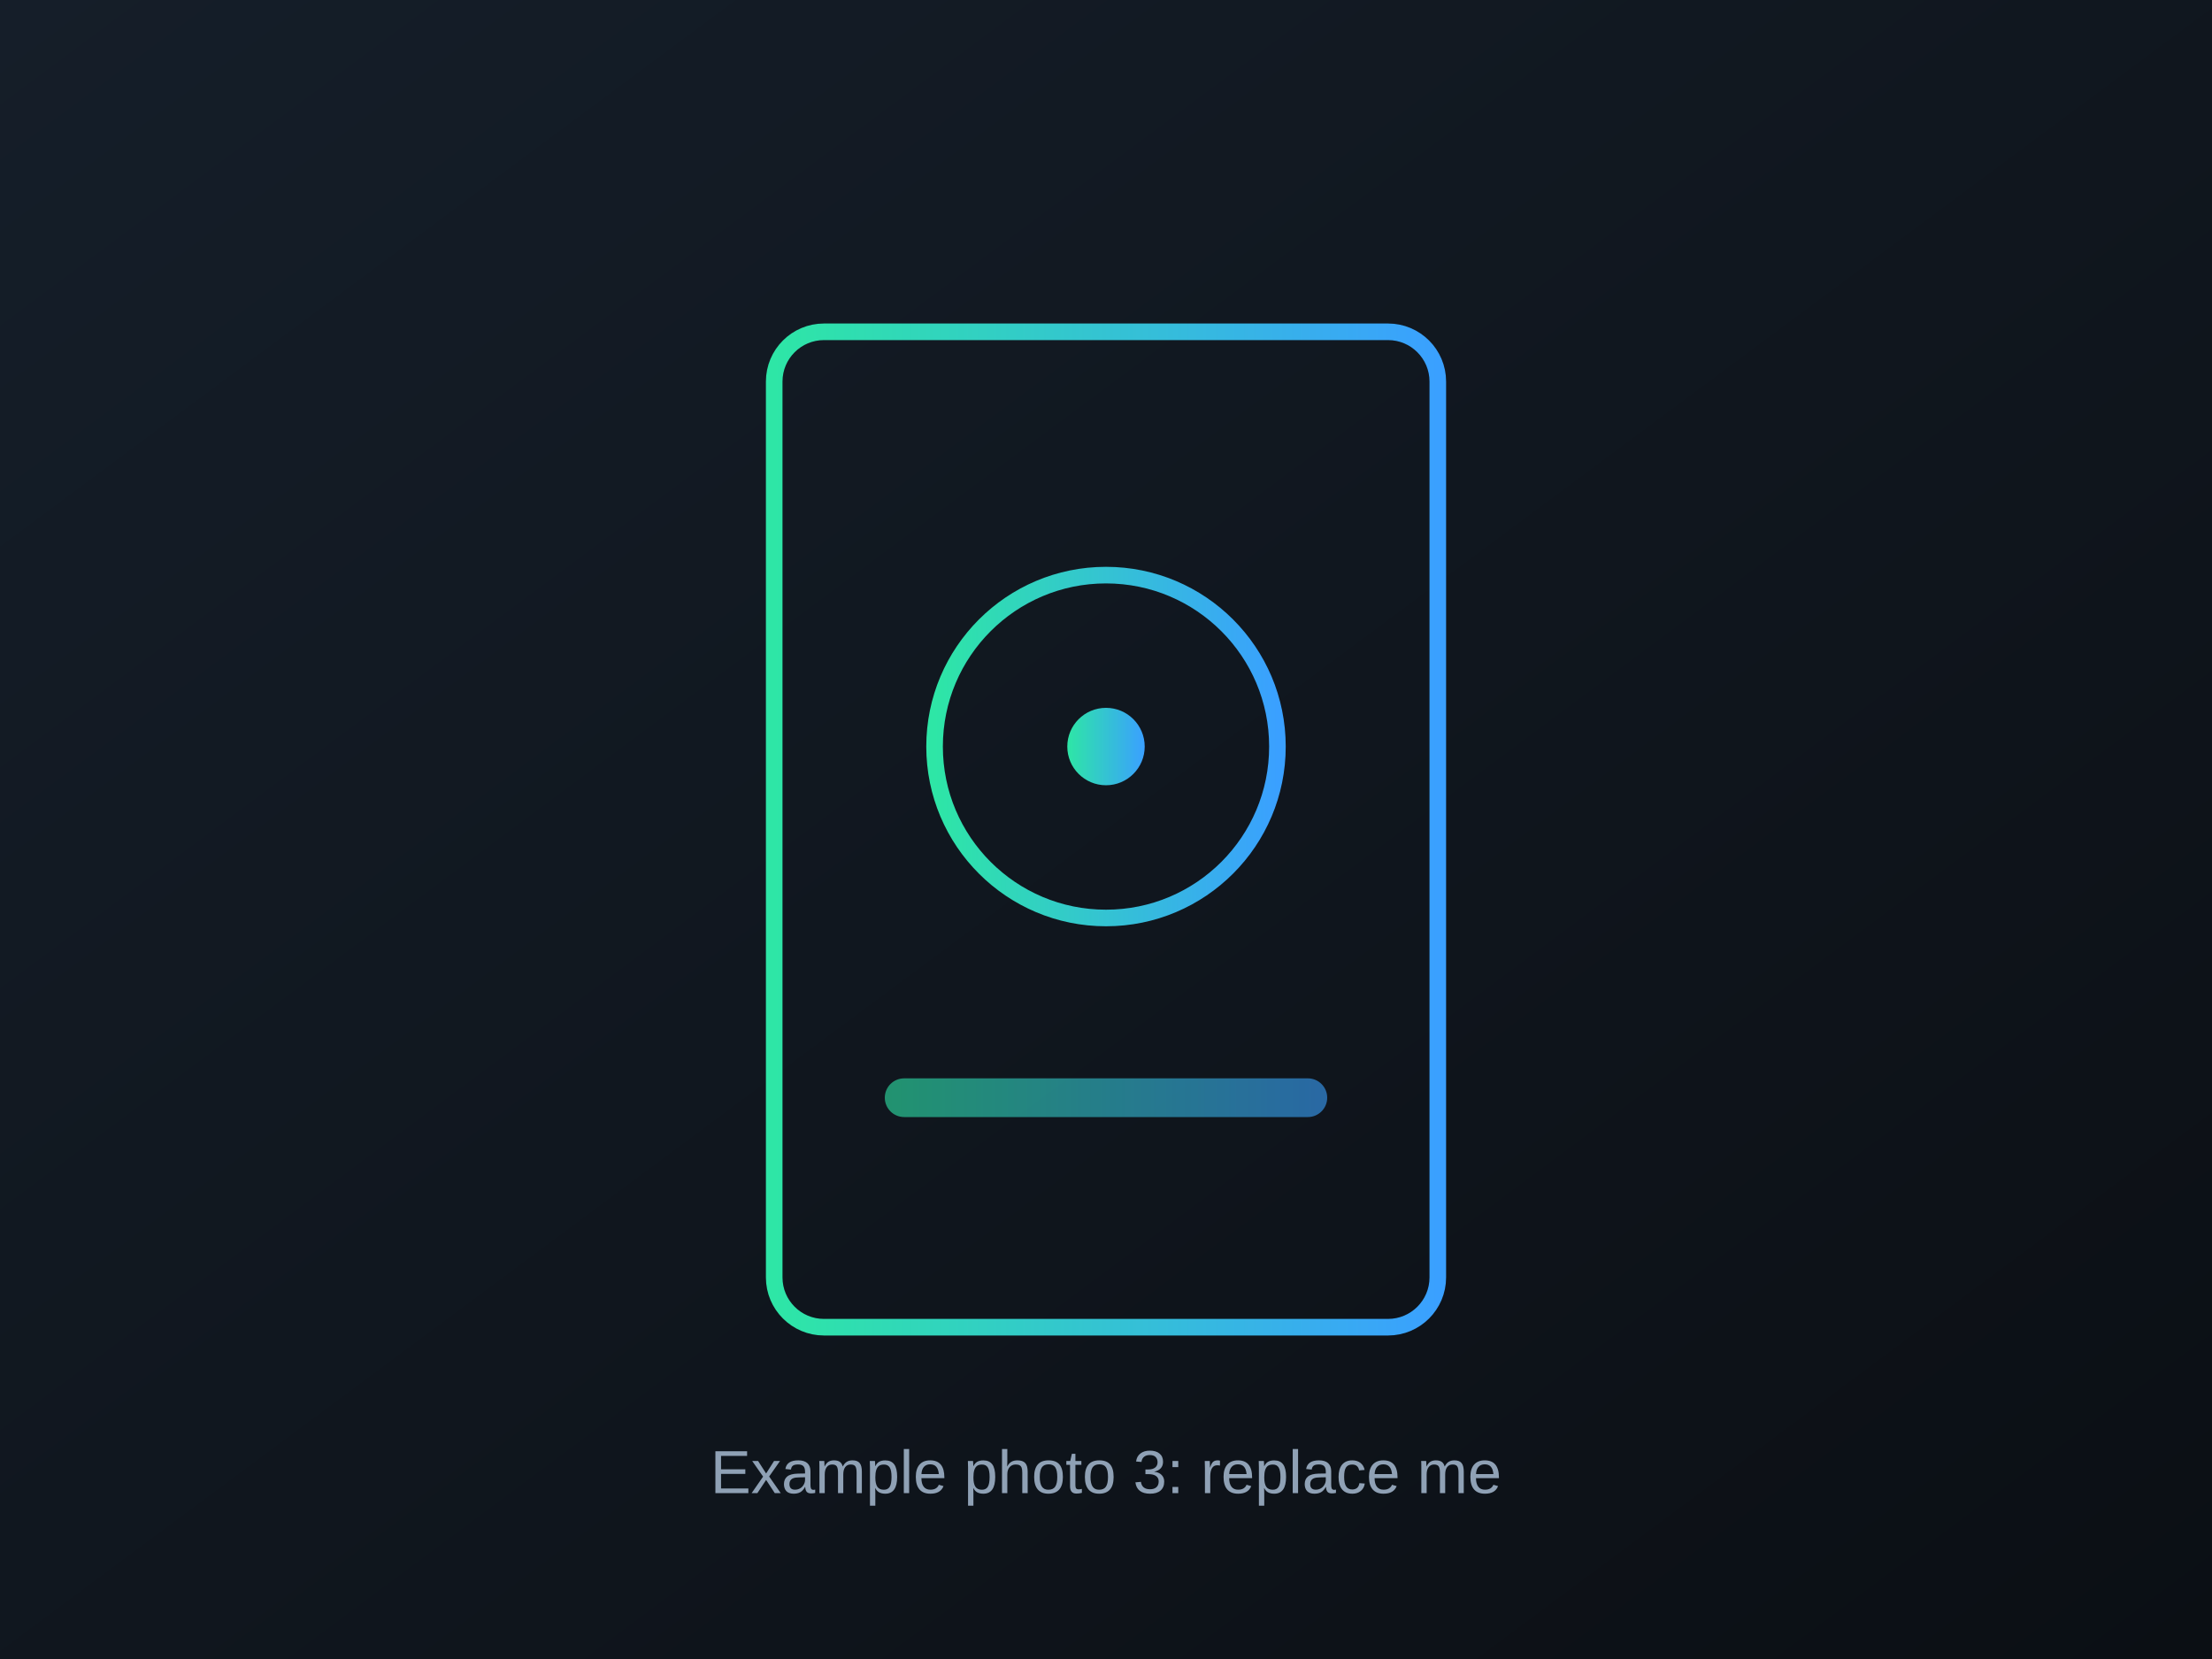
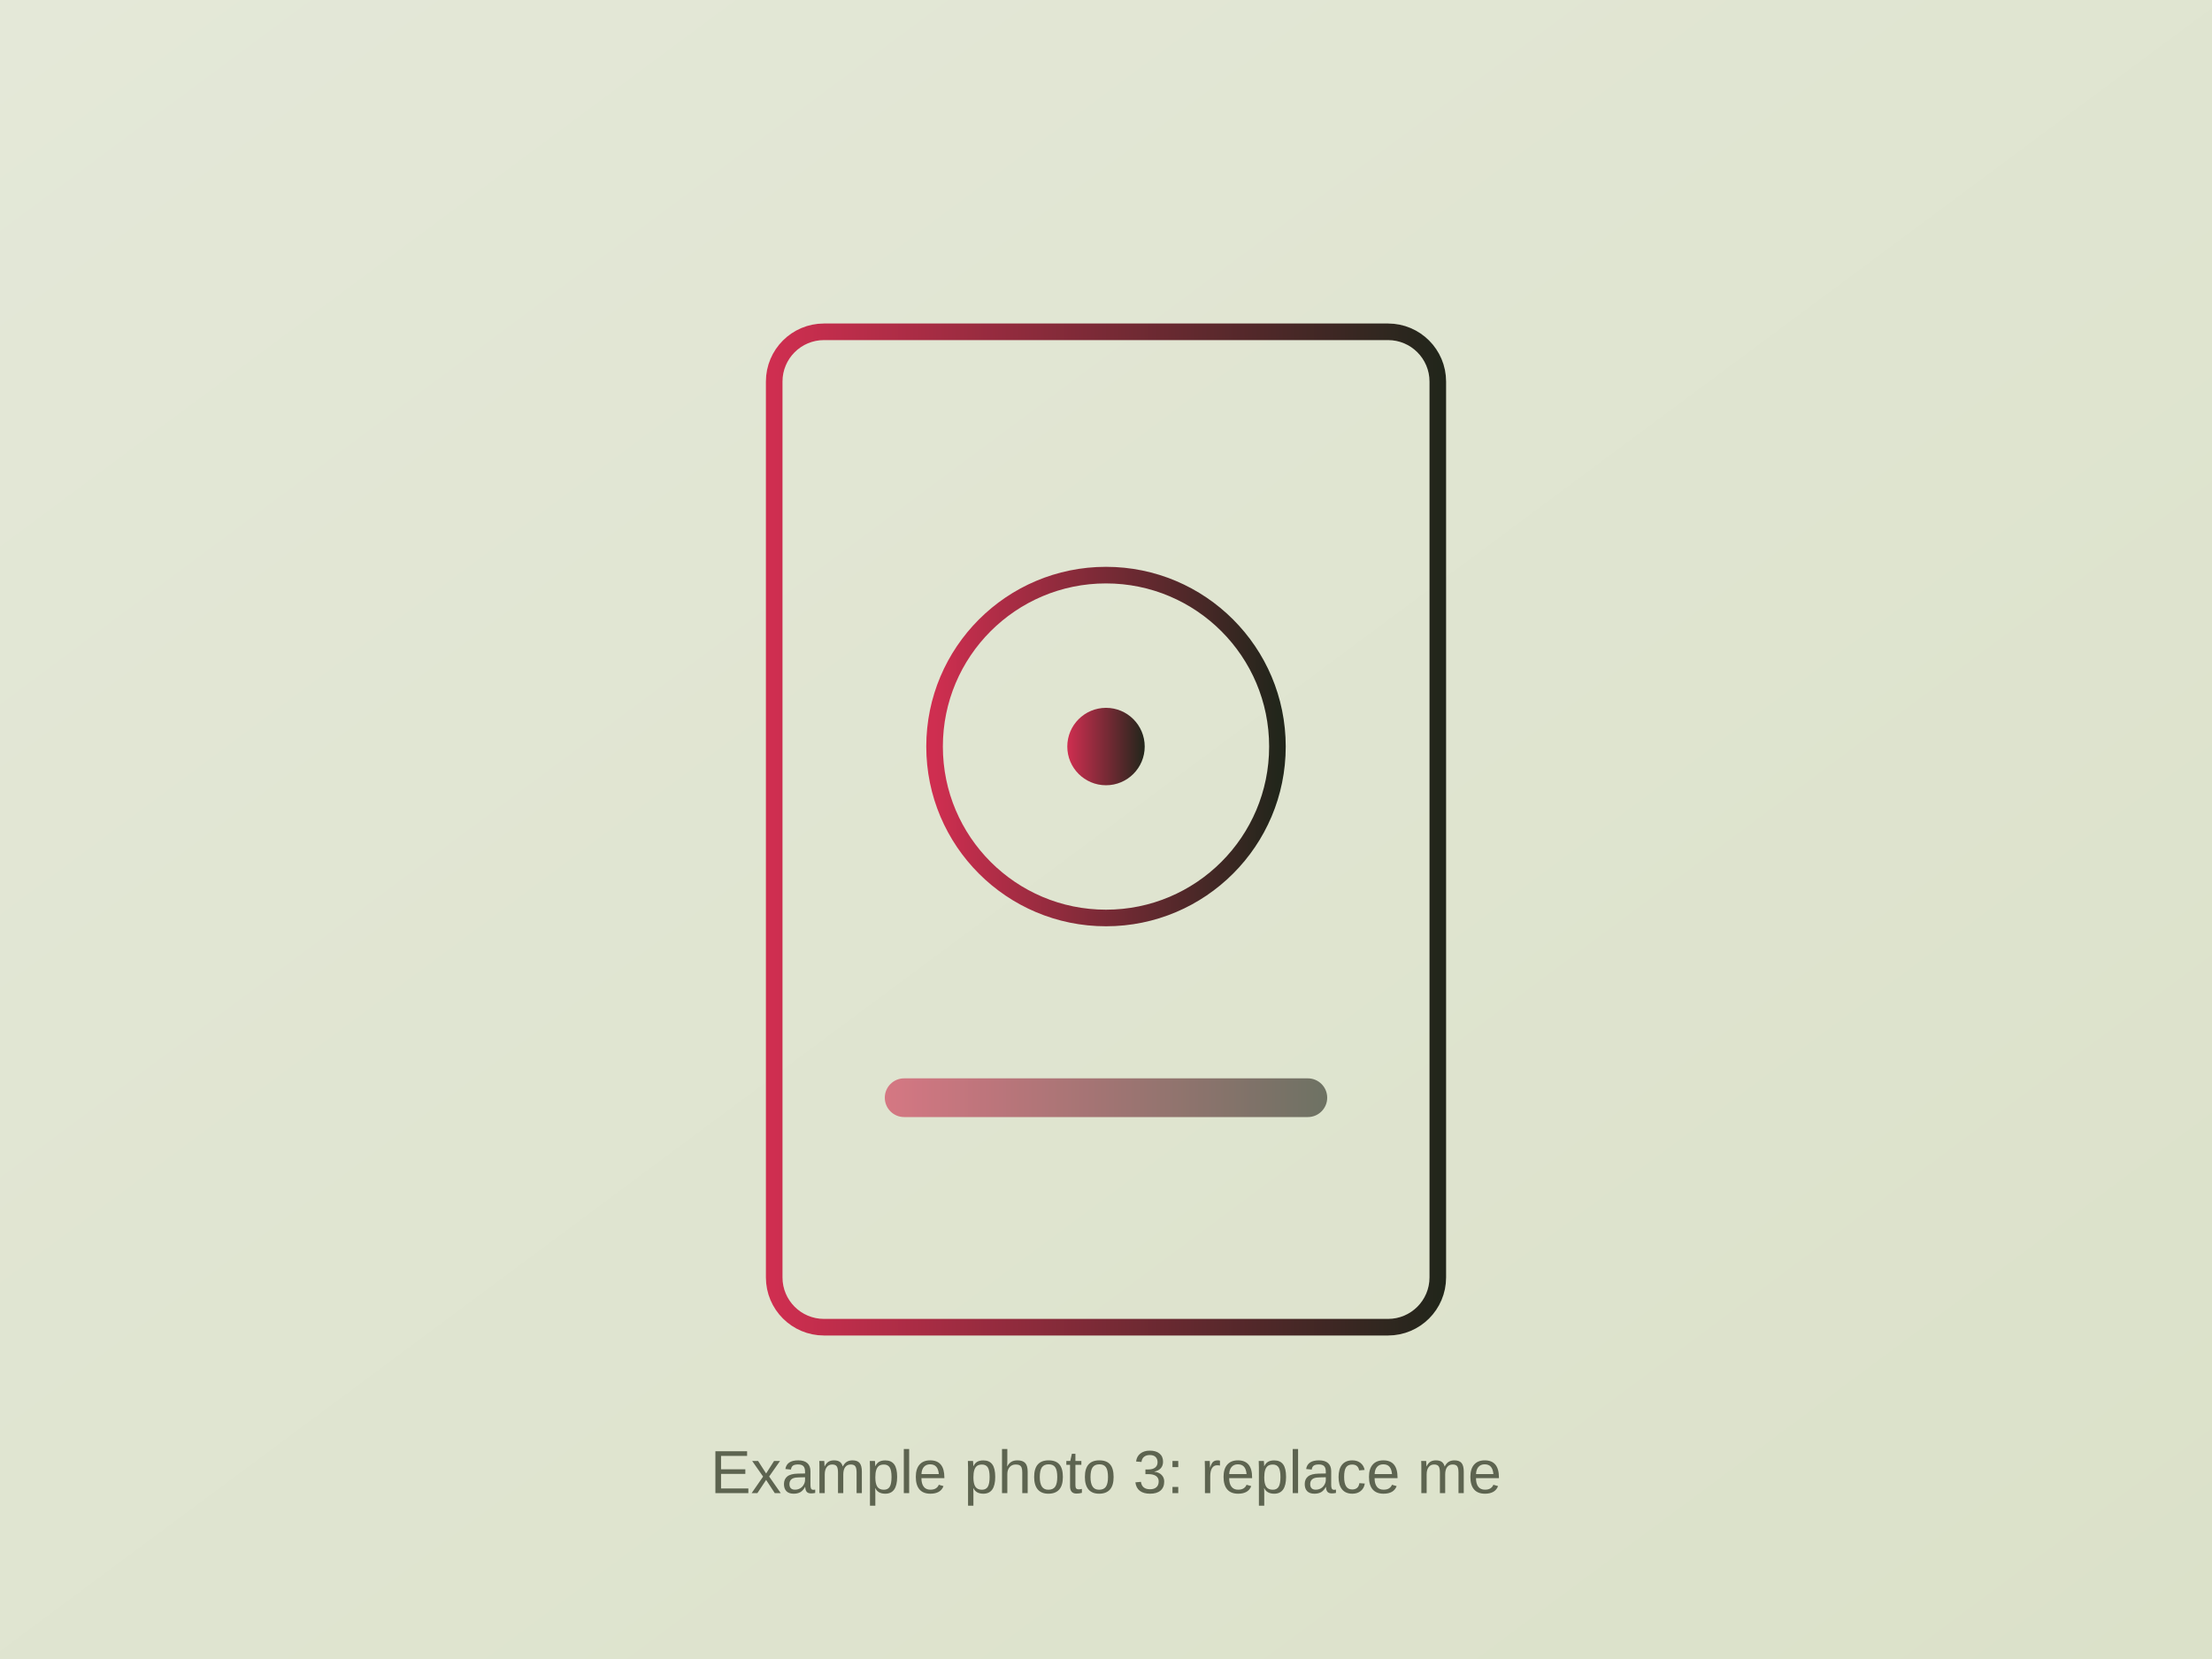
<svg xmlns="http://www.w3.org/2000/svg" width="800" height="600" viewBox="0 0 800 600">
  <defs>
    <linearGradient id="g" x1="0" y1="0" x2="1" y2="1">
-       <stop offset="0" stop-color="#151e29" />
-       <stop offset="1" stop-color="#0b0f14" />
+       <stop offset="0" stop-color="#e4e8d8" />
+       <stop offset="1" stop-color="#dbe1c9" />
    </linearGradient>
    <linearGradient id="a" x1="0" x2="1">
-       <stop offset="0" stop-color="#2ee6a6" />
-       <stop offset="1" stop-color="#3aa0ff" />
+       <stop offset="0" stop-color="#cf2e50" />
+       <stop offset="1" stop-color="#22261b" />
    </linearGradient>
  </defs>
  <rect width="800" height="600" fill="url(#g)" />
  <rect x="280" y="120" width="240" height="360" rx="18" fill="none" stroke="url(#a)" stroke-width="6" />
  <circle cx="400" cy="270" r="62" fill="none" stroke="url(#a)" stroke-width="6" />
  <circle cx="400" cy="270" r="14" fill="url(#a)" />
  <rect x="320" y="390" width="160" height="14" rx="7" fill="url(#a)" opacity=".6" />
-   <text x="400" y="540" text-anchor="middle" font-family="Arial" font-size="22" fill="#8fa1b5">Example photo 3: replace me</text>
+   <text x="400" y="540" text-anchor="middle" font-family="Arial" font-size="22" fill="#5d6450">Example photo 3: replace me</text>
</svg>
